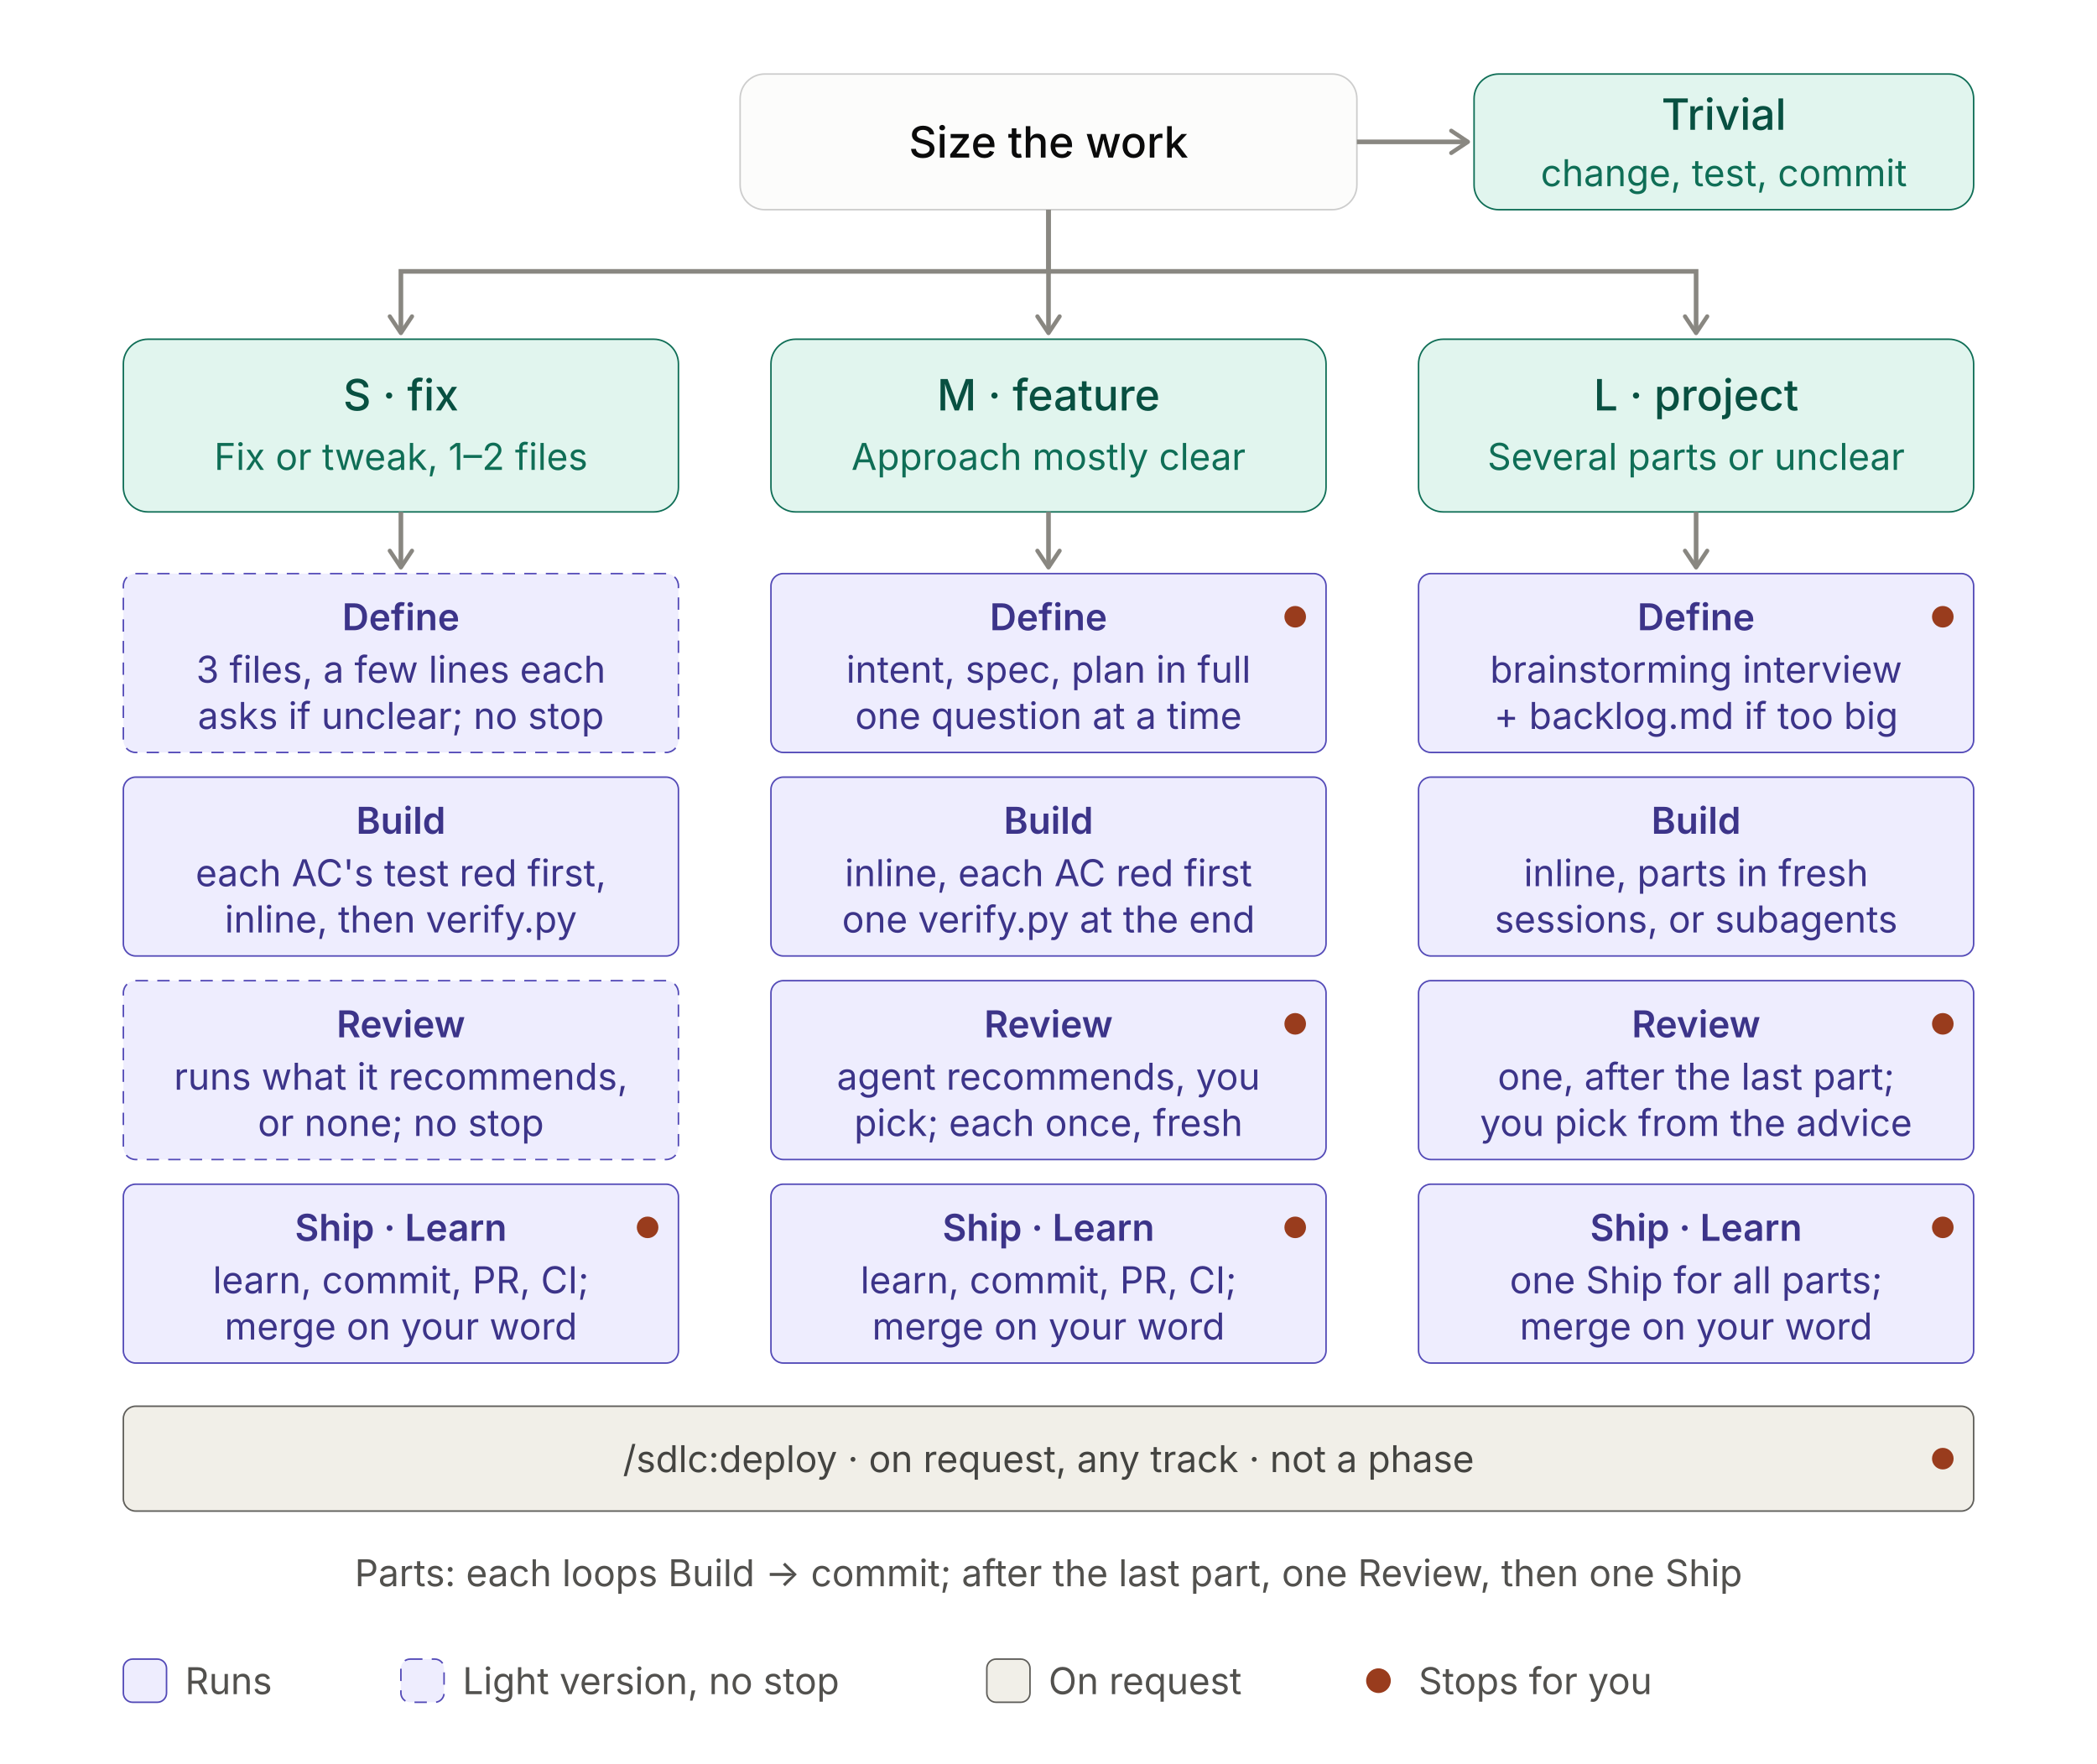
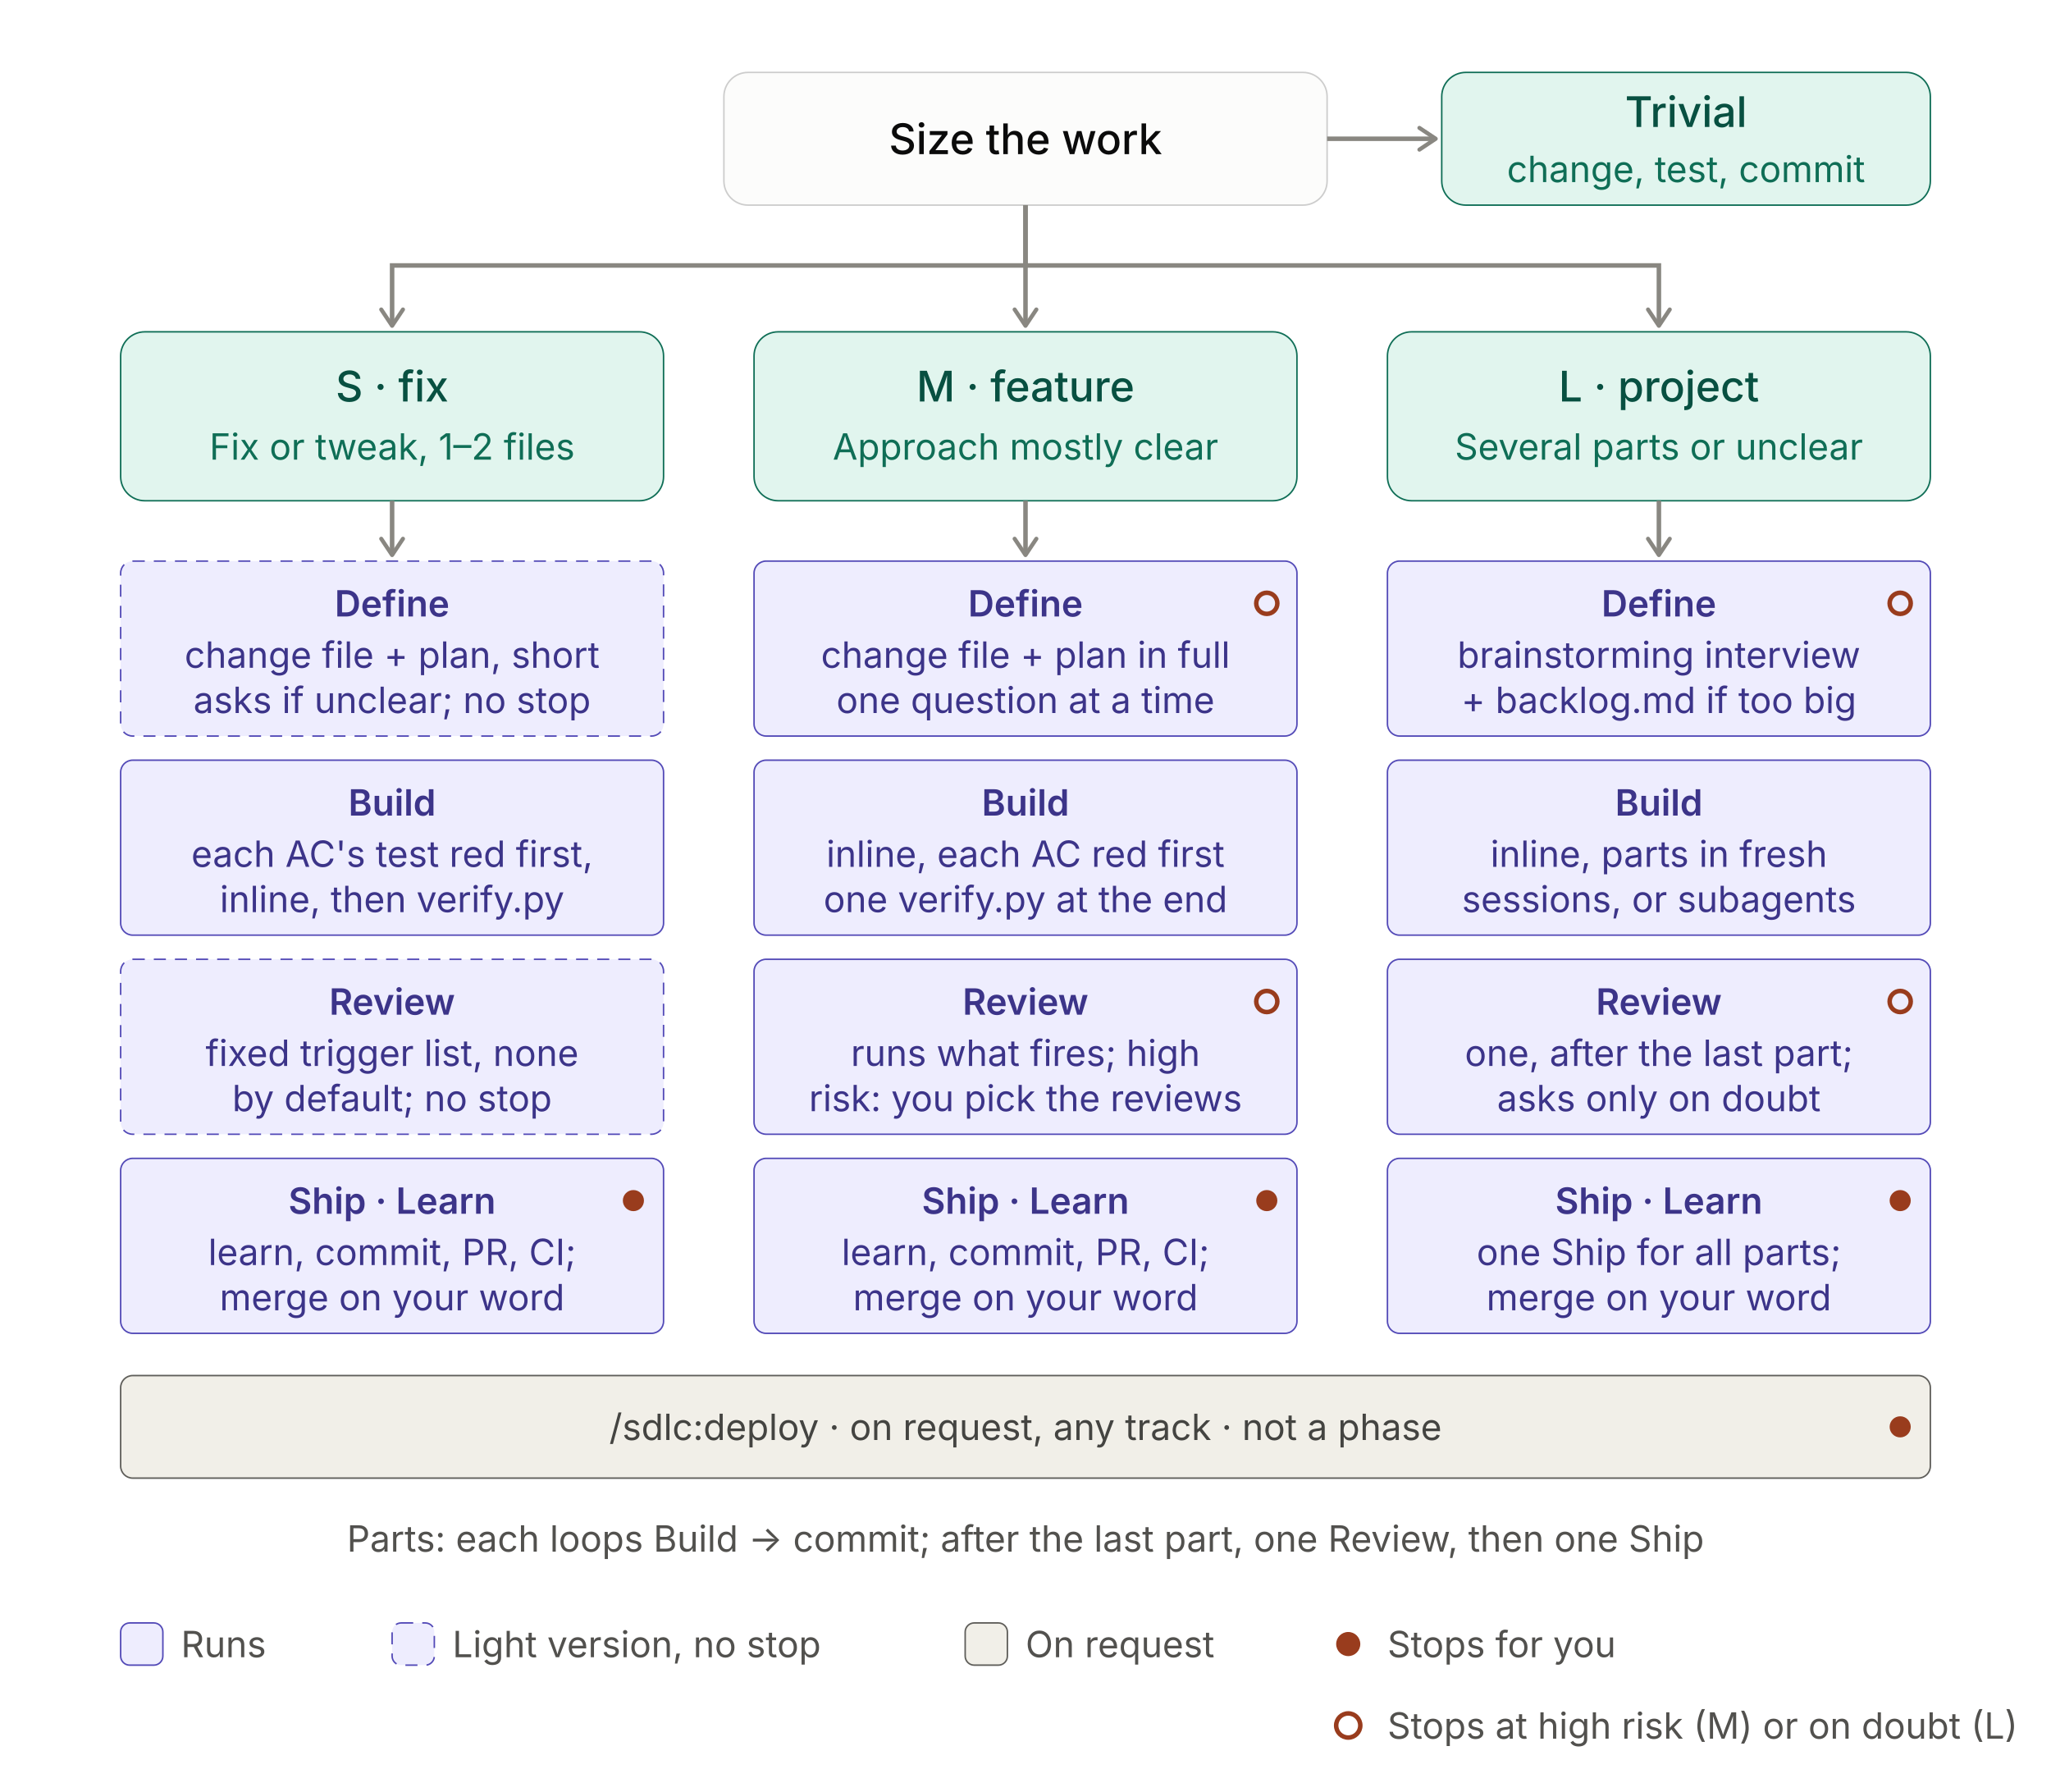
- <svg xmlns="http://www.w3.org/2000/svg" width="100%" viewBox="0 0 680 572" role="img">
+ <svg xmlns="http://www.w3.org/2000/svg" width="100%" viewBox="0 0 680 594" role="img">
  <style>
text{font-family:anthropic-sans,-apple-system,"system-ui","Segoe UI",sans-serif;text-anchor:middle;dominant-baseline:central}
.a{fill:none;stroke:#898781;stroke-width:1.5}
.t{font-size:14px;font-weight:500}.s{font-size:12px}.r{font-size:12px}
.l{font-size:12px;fill:#52514e}.l[text-anchor=start]{text-anchor:start}
rect{stroke-width:.5}
.neutral rect{fill:#fcfcfb;stroke:rgba(11,11,11,.2)}.neutral .t{fill:#0b0b0b}
.head rect{fill:#e1f5ee;stroke:#0f6e56}.head .t{fill:#085041}.head .s{fill:#0f6e56}
.run rect{fill:#eeedfe;stroke:#534ab7}.run .r{fill:#3c3489}
.light rect{fill:#eeedfe;stroke:#534ab7;stroke-dasharray:4 3}.light .r{fill:#3c3489}
.opt rect{fill:#f1efe8;stroke:#5f5e5a}.opt .r{fill:#444441}
.skip rect{fill:none;stroke:rgba(11,11,11,.2);stroke-dasharray:4 3}.skip .r{fill:#898781}
- .dot{fill:#993c1d}
+ .dot{fill:#993c1d}.dot.maybe{fill:none;stroke:#993c1d;stroke-width:1.5}
@media (prefers-color-scheme:dark){
.a{stroke:#a09e96}.l{fill:#aaa8a2}
.neutral rect{fill:#262624;stroke:rgba(255,255,255,.2)}.neutral .t{fill:#f0efea}
.head rect{fill:#0c3228;stroke:#5ac8a5}.head .t{fill:#aae6d4}.head .s{fill:#5ac8a5}
.run rect,.light rect{fill:#26244a;stroke:#a098f0}.run .r,.light .r{fill:#cecbfa}
.opt rect{fill:#2e2d2a;stroke:#a09e96}.opt .r{fill:#d3d1c7}
.skip rect{stroke:rgba(255,255,255,.2)}.skip .r{fill:#8a8881}
- .dot{fill:#e68c6e}
+ .dot{fill:#e68c6e}.dot.maybe{fill:none;stroke:#e68c6e}
}</style>
  <defs>
    <marker id="arrow" viewBox="0 0 10 10" refX="8" refY="5" markerWidth="6" markerHeight="6" orient="auto-start-reverse">
      <path d="M2 1L8 5L2 9" fill="none" stroke="context-stroke" stroke-width="1.5" stroke-linecap="round" stroke-linejoin="round" />
    </marker>
  </defs>
  <g class="neutral">
    <rect x="240" y="24" width="200" height="44" rx="8" />
    <text class="t" x="340" y="46">Size the work</text>
  </g>
  <line class="a" marker-end="url(#arrow)" x1="440" y1="46" x2="476" y2="46" />
  <g class="head">
    <rect x="478" y="24" width="162" height="44" rx="8" />
    <text class="t" x="559" y="37">Trivial</text>
    <text class="s" x="559" y="56">change, test, commit</text>
  </g>
  <path class="a" marker-end="url(#arrow)" d="M340 68 L340 88 L130 88 L130 108" />
  <line class="a" marker-end="url(#arrow)" x1="340" y1="68" x2="340" y2="108" />
  <path class="a" marker-end="url(#arrow)" d="M340 88 L550 88 L550 108" />
  <g class="head">
    <rect x="40" y="110" width="180" height="56" rx="8" />
    <text class="t" x="130.0" y="128">S · fix</text>
    <text class="s" x="130.0" y="148">Fix or tweak, 1–2 files</text>
  </g>
  <line class="a" marker-end="url(#arrow)" x1="130.0" y1="166" x2="130.0" y2="184" />
  <g class="light">
    <rect x="40" y="186" width="180" height="58" rx="4" />
    <text class="r" x="130.0" y="200" font-weight="600">Define</text>
-     <text class="r" x="130.0" y="217">3 files, a few lines each</text>
+     <text class="r" x="130.0" y="217">change file + plan, short</text>
    <text class="r" x="130.0" y="232">asks if unclear; no stop</text>
  </g>
  <g class="run">
    <rect x="40" y="252" width="180" height="58" rx="4" />
    <text class="r" x="130.0" y="266" font-weight="600">Build</text>
    <text class="r" x="130.0" y="283">each AC's test red first,</text>
    <text class="r" x="130.0" y="298">inline, then verify.py</text>
  </g>
  <g class="light">
    <rect x="40" y="318" width="180" height="58" rx="4" />
    <text class="r" x="130.0" y="332" font-weight="600">Review</text>
-     <text class="r" x="130.0" y="349">runs what it recommends,</text>
-     <text class="r" x="130.0" y="364">or none; no stop</text>
+     <text class="r" x="130.0" y="349">fixed trigger list, none</text>
+     <text class="r" x="130.0" y="364">by default; no stop</text>
  </g>
  <g class="run">
    <rect x="40" y="384" width="180" height="58" rx="4" />
    <text class="r" x="130.0" y="398" font-weight="600">Ship · Learn</text>
    <text class="r" x="130.0" y="415">learn, commit, PR, CI;</text>
    <text class="r" x="130.0" y="430">merge on your word</text>
    <circle class="dot" cx="210" cy="398" r="3.5" />
  </g>
  <g class="head">
    <rect x="250" y="110" width="180" height="56" rx="8" />
    <text class="t" x="340.0" y="128">M · feature</text>
    <text class="s" x="340.0" y="148">Approach mostly clear</text>
  </g>
  <line class="a" marker-end="url(#arrow)" x1="340.0" y1="166" x2="340.0" y2="184" />
  <g class="run">
    <rect x="250" y="186" width="180" height="58" rx="4" />
    <text class="r" x="340.0" y="200" font-weight="600">Define</text>
-     <text class="r" x="340.0" y="217">intent, spec, plan in full</text>
+     <text class="r" x="340.0" y="217">change file + plan in full</text>
    <text class="r" x="340.0" y="232">one question at a time</text>
-     <circle class="dot" cx="420" cy="200" r="3.5" />
+     <circle class="dot maybe" cx="420" cy="200" r="3.5" />
  </g>
  <g class="run">
    <rect x="250" y="252" width="180" height="58" rx="4" />
    <text class="r" x="340.0" y="266" font-weight="600">Build</text>
    <text class="r" x="340.0" y="283">inline, each AC red first</text>
    <text class="r" x="340.0" y="298">one verify.py at the end</text>
  </g>
  <g class="run">
    <rect x="250" y="318" width="180" height="58" rx="4" />
    <text class="r" x="340.0" y="332" font-weight="600">Review</text>
-     <text class="r" x="340.0" y="349">agent recommends, you</text>
-     <text class="r" x="340.0" y="364">pick; each once, fresh</text>
-     <circle class="dot" cx="420" cy="332" r="3.5" />
+     <text class="r" x="340.0" y="349">runs what fires; high</text>
+     <text class="r" x="340.0" y="364">risk: you pick the reviews</text>
+     <circle class="dot maybe" cx="420" cy="332" r="3.5" />
  </g>
  <g class="run">
    <rect x="250" y="384" width="180" height="58" rx="4" />
    <text class="r" x="340.0" y="398" font-weight="600">Ship · Learn</text>
    <text class="r" x="340.0" y="415">learn, commit, PR, CI;</text>
    <text class="r" x="340.0" y="430">merge on your word</text>
    <circle class="dot" cx="420" cy="398" r="3.5" />
  </g>
  <g class="head">
    <rect x="460" y="110" width="180" height="56" rx="8" />
    <text class="t" x="550.0" y="128">L · project</text>
    <text class="s" x="550.0" y="148">Several parts or unclear</text>
  </g>
  <line class="a" marker-end="url(#arrow)" x1="550.0" y1="166" x2="550.0" y2="184" />
  <g class="run">
    <rect x="460" y="186" width="180" height="58" rx="4" />
    <text class="r" x="550.0" y="200" font-weight="600">Define</text>
    <text class="r" x="550.0" y="217">brainstorming interview</text>
    <text class="r" x="550.0" y="232">+ backlog.md if too big</text>
-     <circle class="dot" cx="630" cy="200" r="3.5" />
+     <circle class="dot maybe" cx="630" cy="200" r="3.5" />
  </g>
  <g class="run">
    <rect x="460" y="252" width="180" height="58" rx="4" />
    <text class="r" x="550.0" y="266" font-weight="600">Build</text>
    <text class="r" x="550.0" y="283">inline, parts in fresh</text>
    <text class="r" x="550.0" y="298">sessions, or subagents</text>
  </g>
  <g class="run">
    <rect x="460" y="318" width="180" height="58" rx="4" />
    <text class="r" x="550.0" y="332" font-weight="600">Review</text>
    <text class="r" x="550.0" y="349">one, after the last part;</text>
-     <text class="r" x="550.0" y="364">you pick from the advice</text>
-     <circle class="dot" cx="630" cy="332" r="3.5" />
+     <text class="r" x="550.0" y="364">asks only on doubt</text>
+     <circle class="dot maybe" cx="630" cy="332" r="3.5" />
  </g>
  <g class="run">
    <rect x="460" y="384" width="180" height="58" rx="4" />
    <text class="r" x="550.0" y="398" font-weight="600">Ship · Learn</text>
    <text class="r" x="550.0" y="415">one Ship for all parts;</text>
    <text class="r" x="550.0" y="430">merge on your word</text>
    <circle class="dot" cx="630" cy="398" r="3.5" />
  </g>
  <g class="opt">
    <rect x="40" y="456" width="600" height="34" rx="4" />
    <text class="r" x="340" y="473">/sdlc:deploy · on request, any track · not a phase</text>
    <circle class="dot" cx="630" cy="473" r="3.5" />
  </g>
  <text class="l" x="340" y="510">Parts: each loops Build → commit; after the last part, one Review, then one Ship</text>
  <g class="run">
    <rect x="40" y="538" width="14" height="14" rx="3" />
  </g>
  <text class="l" text-anchor="start" x="60" y="545">Runs</text>
  <g class="light">
    <rect x="130" y="538" width="14" height="14" rx="3" />
  </g>
  <text class="l" text-anchor="start" x="150" y="545">Light version, no stop</text>
  <g class="opt">
    <rect x="320" y="538" width="14" height="14" rx="3" />
  </g>
  <text class="l" text-anchor="start" x="340" y="545">On request</text>
  <circle class="dot" cx="447" cy="545" r="4" />
  <text class="l" text-anchor="start" x="460" y="545">Stops for you</text>
+   <circle class="dot maybe" cx="447" cy="572" r="4" />
+   <text class="l" text-anchor="start" x="460" y="572">Stops at high risk (M) or on doubt (L)</text>
</svg>
